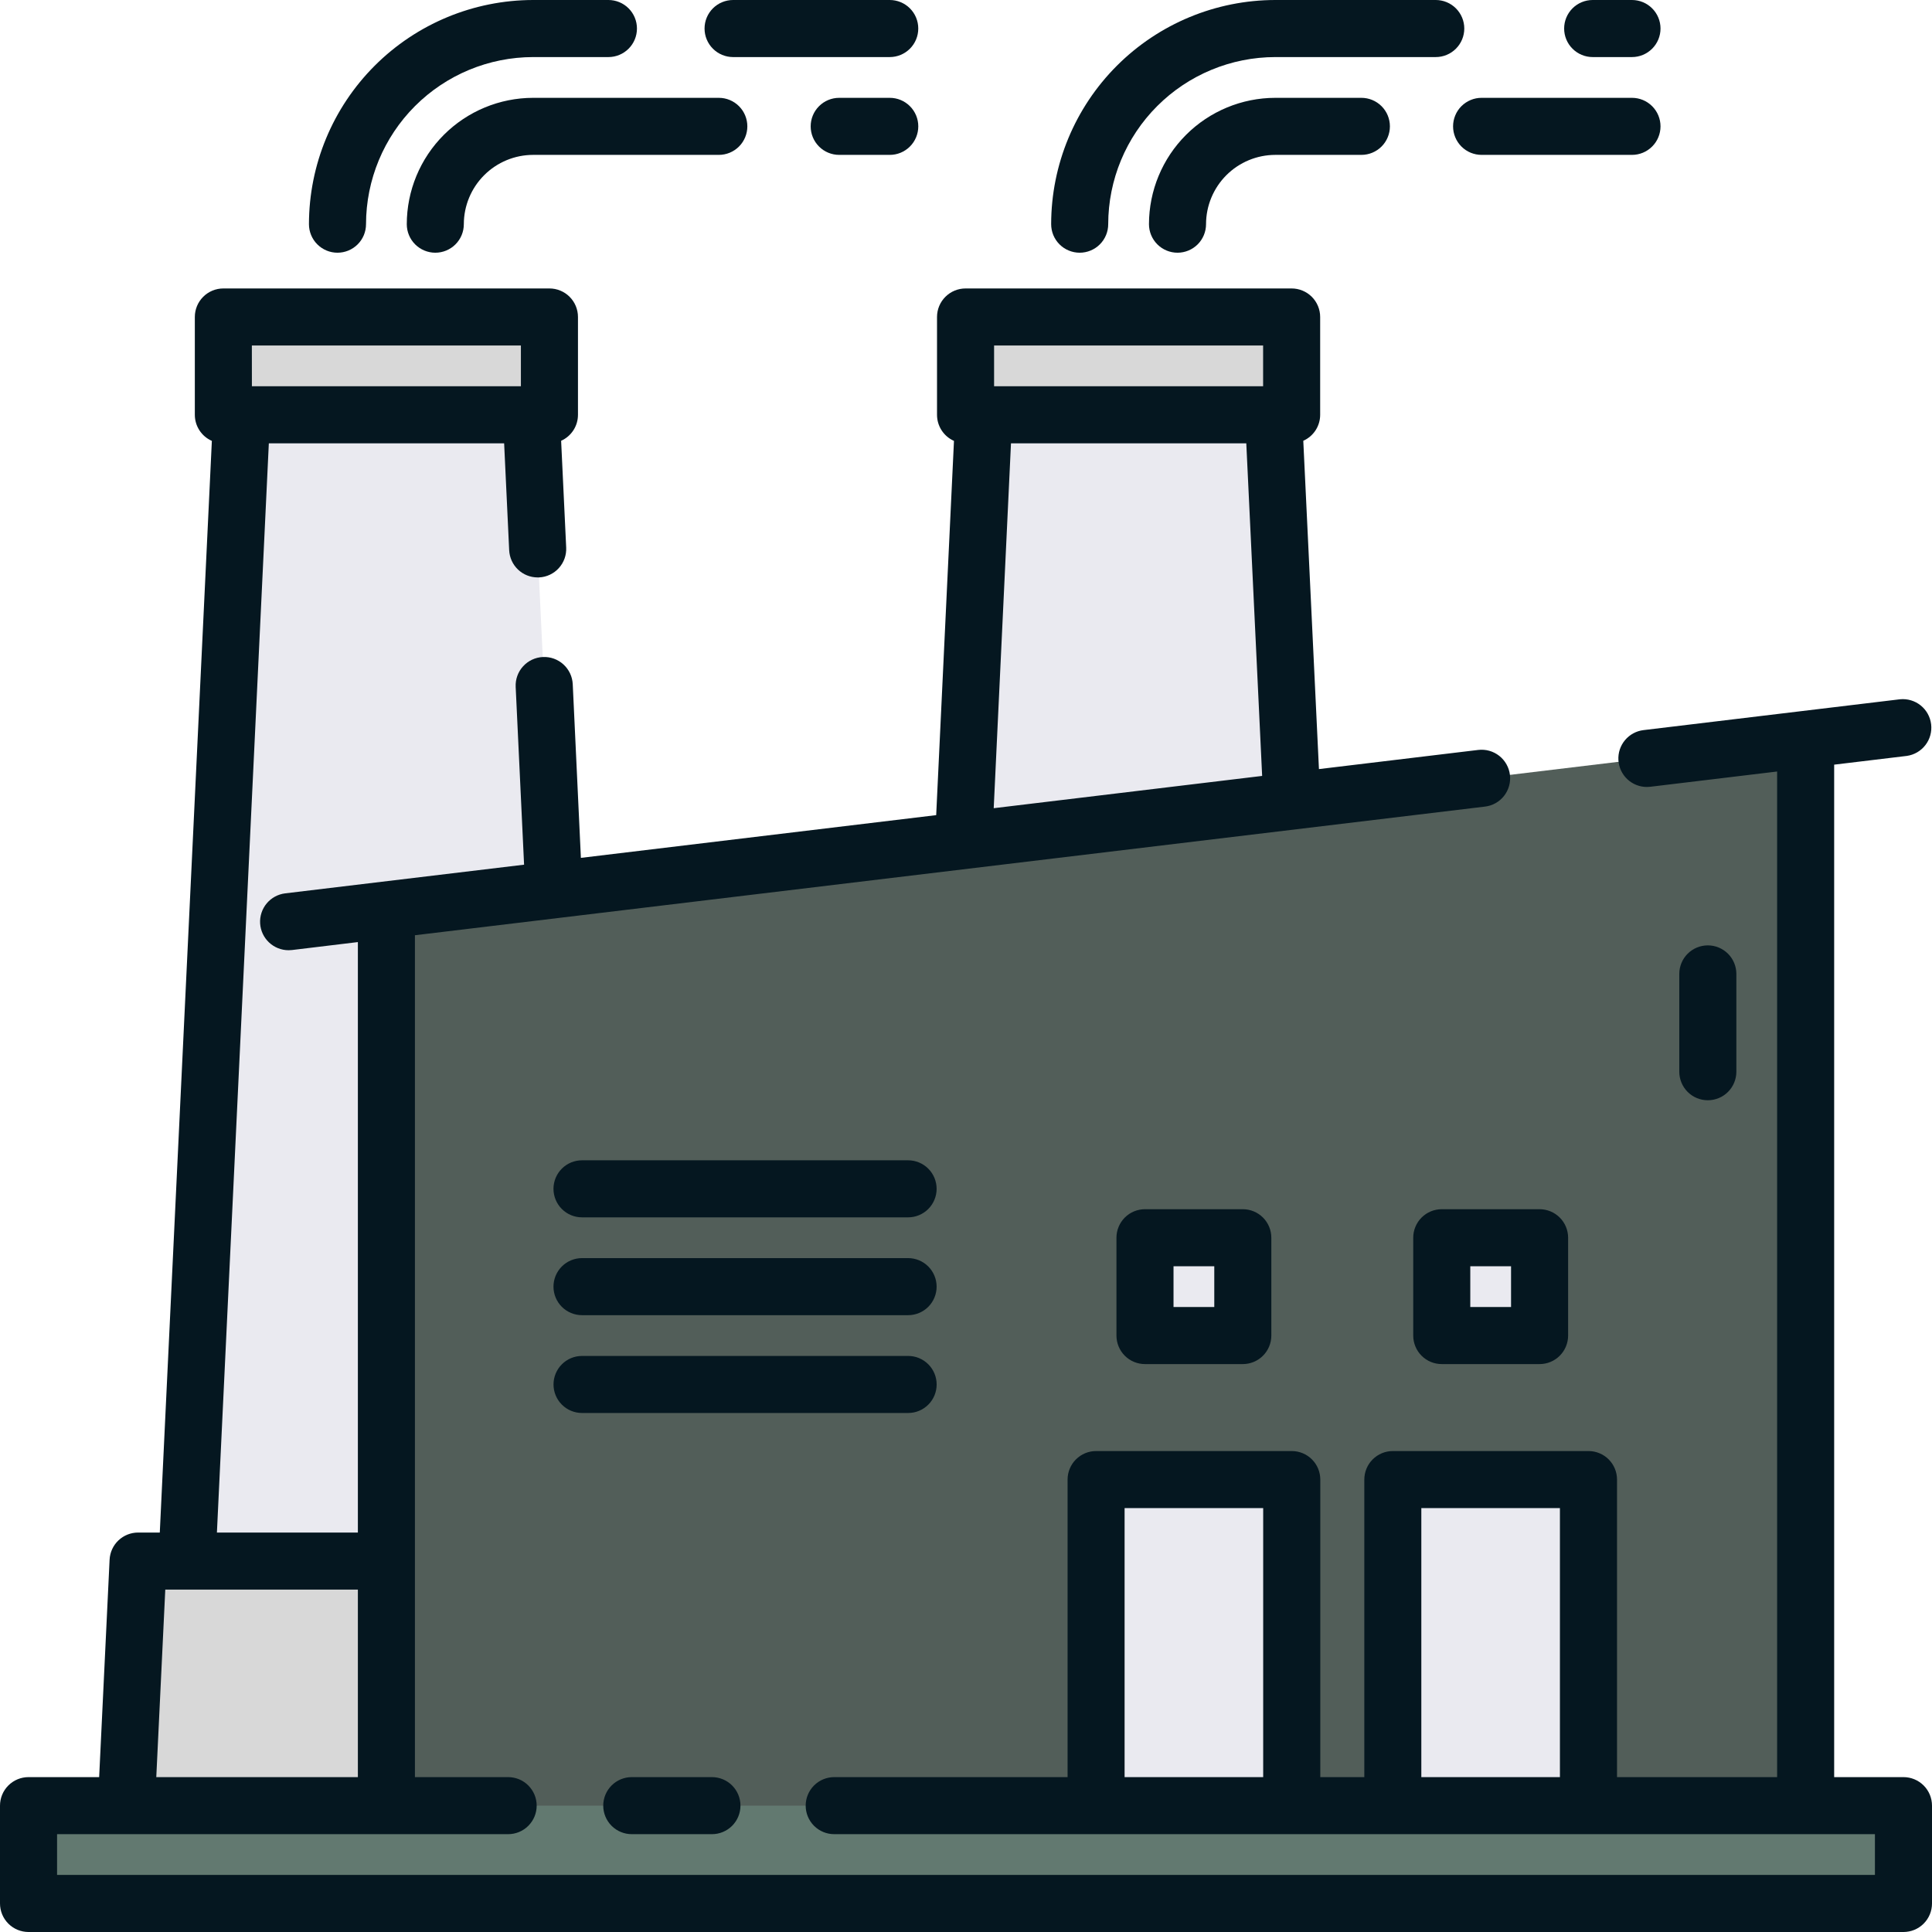
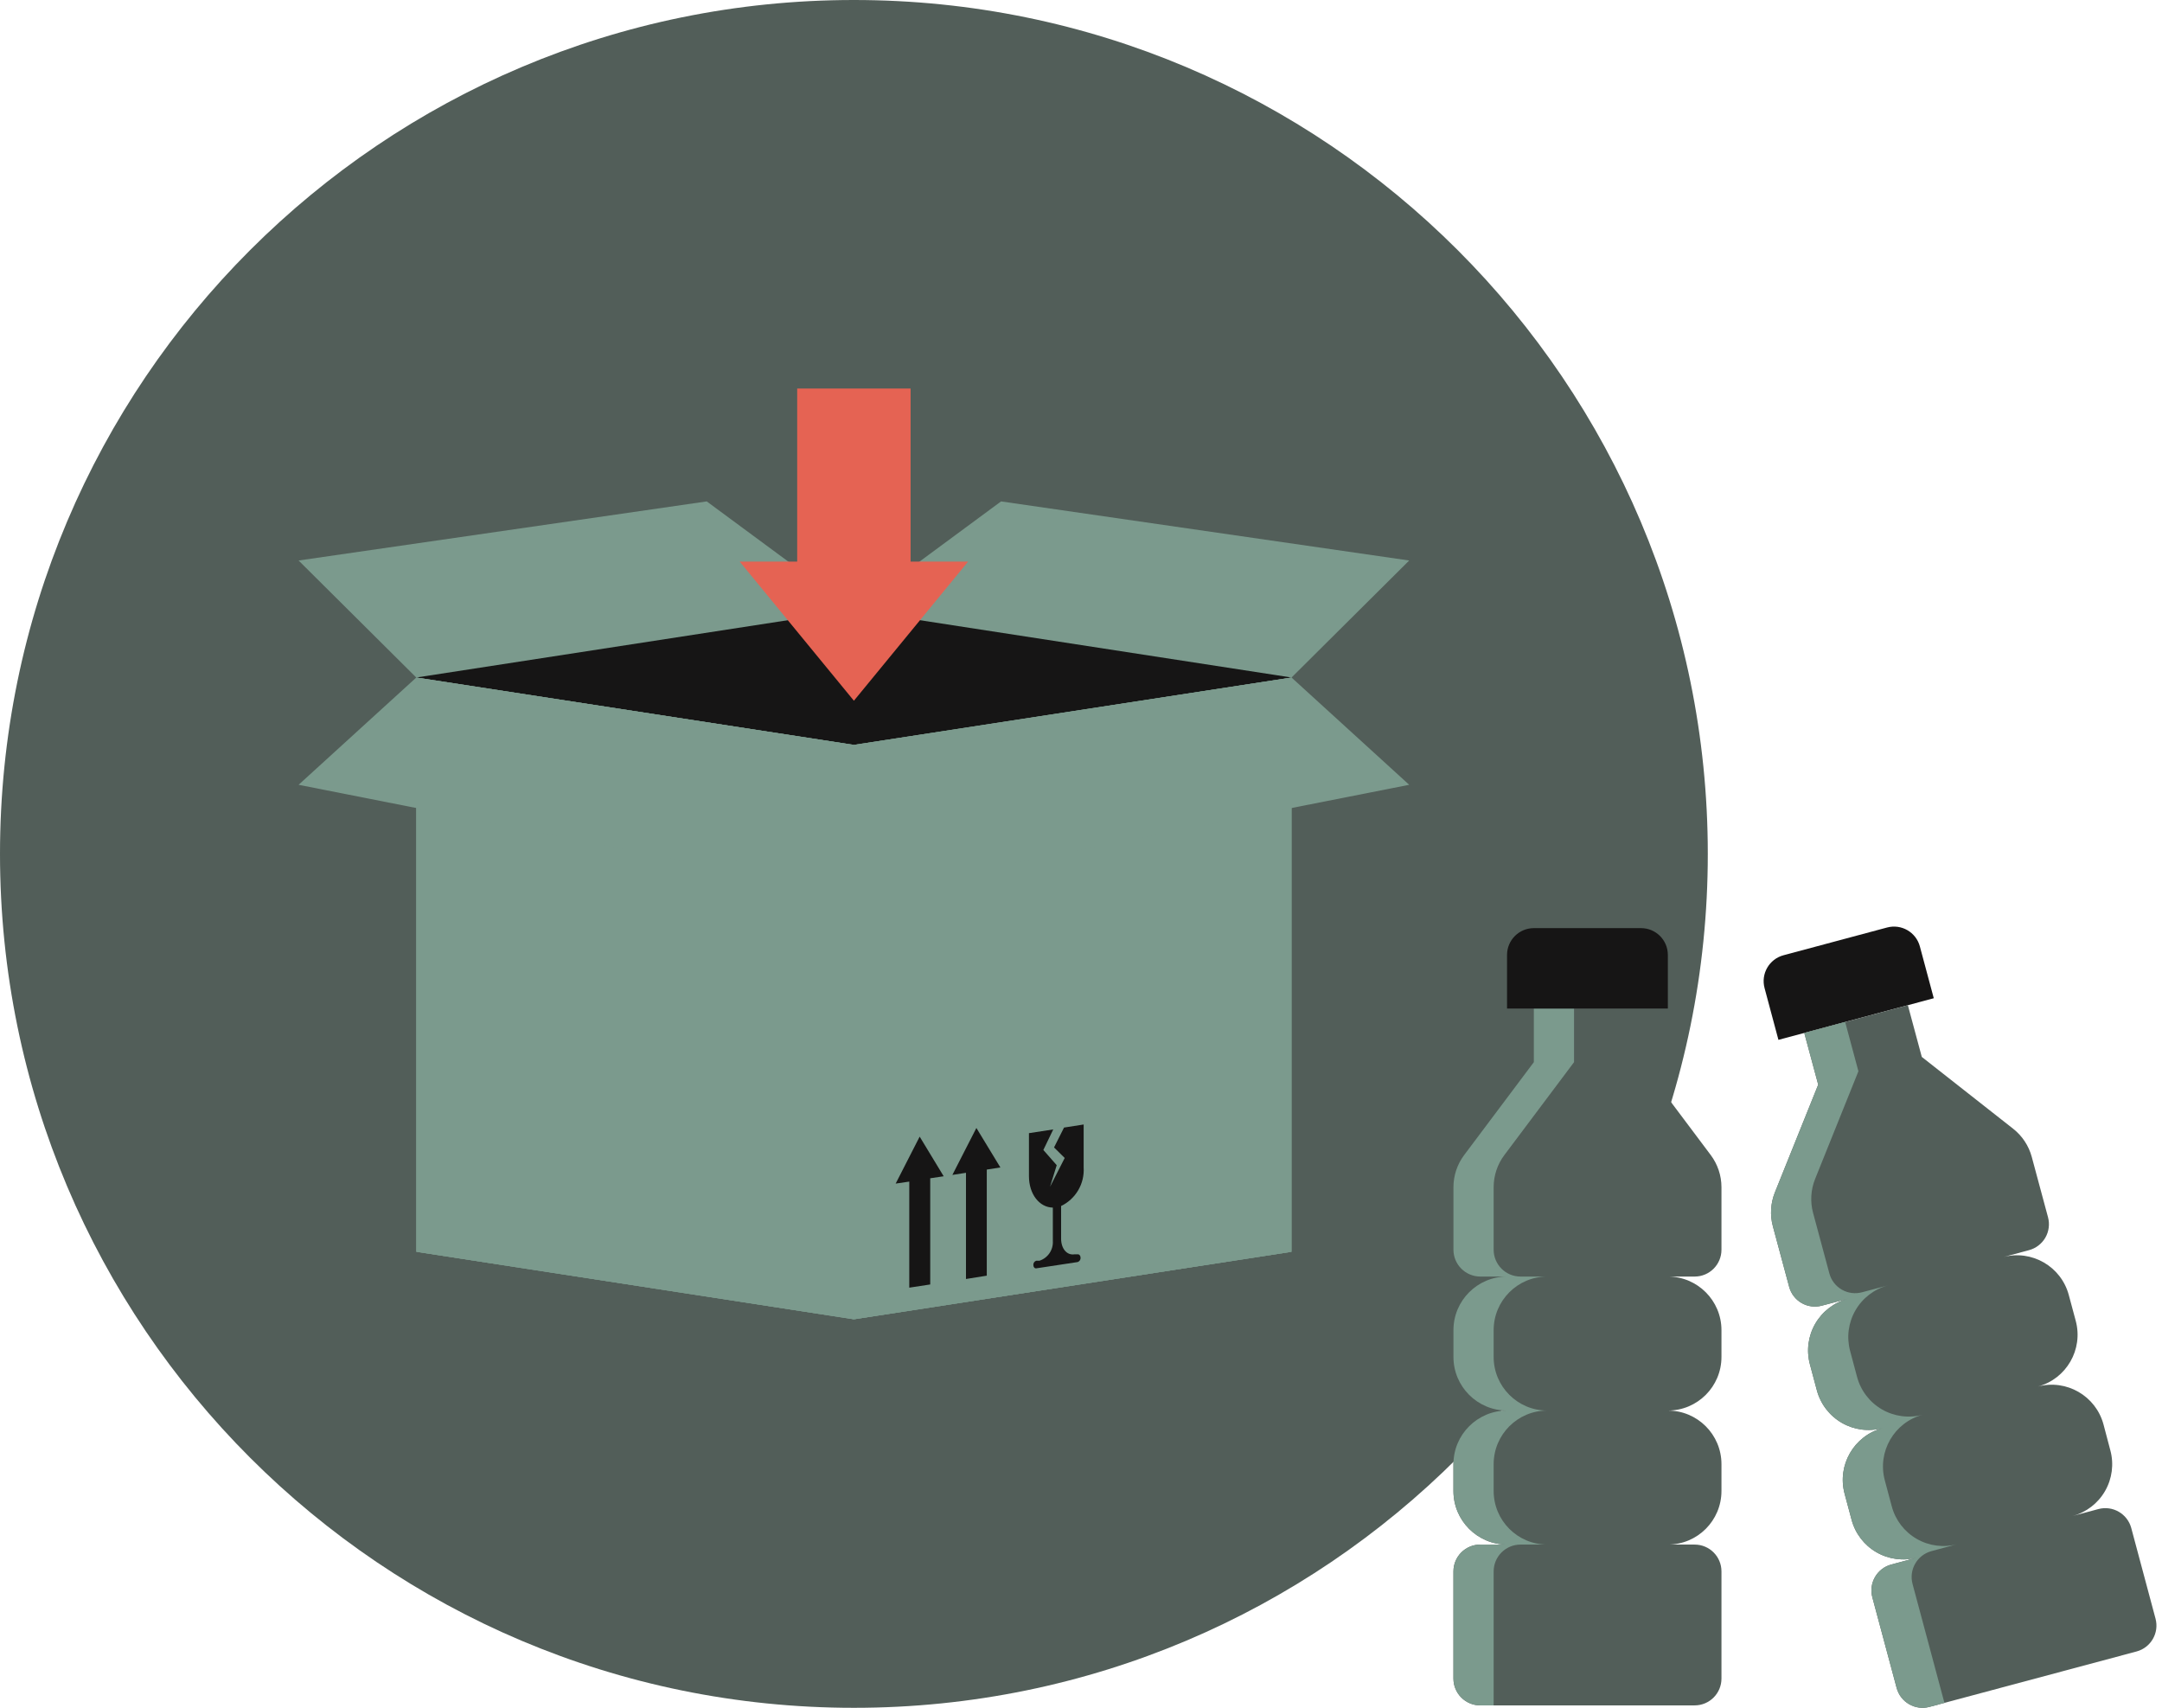
- <svg xmlns="http://www.w3.org/2000/svg" width="102" height="102" viewBox="0 0 102 102" fill="none">
-   <path d="M31.638 97.266H9.164L9.749 85L13.003 16.733H27.799L31.053 85L31.638 97.266Z" fill="#EAEAF0" />
-   <path d="M11.79 16.735H29.006V21.899H11.79V16.735Z" fill="#D8D8D8" />
-   <path d="M6.455 99.848L7.286 82.418H33.514L34.346 99.848H6.455Z" fill="#D8D8D8" />
-   <path d="M70.824 97.266H48.35L48.935 85L52.189 16.733H66.985L70.239 85L70.824 97.266Z" fill="#EAEAF0" />
-   <path d="M50.977 16.735H68.192V21.899H50.977V16.735Z" fill="#D8D8D8" />
-   <path d="M95.329 97.051H20.398V48.039L95.329 39.032V97.051Z" fill="#525E59" />
-   <path d="M1.506 95.329H100.494V100.494H1.506V95.329Z" fill="#627970" />
-   <path d="M57.867 78.114H68.196V95.329H57.867V78.114Z" fill="#EAEAF0" />
-   <path d="M60.45 65.346H65.614V70.511H60.45V65.346Z" fill="#EAEAF0" />
-   <path d="M76.118 65.346H81.283V70.511H76.118V65.346Z" fill="#EAEAF0" />
-   <path d="M73.536 78.114H83.865V95.329H73.536V78.114Z" fill="#EAEAF0" />
-   <path d="M28.145 5.165C26.377 5.167 24.682 5.871 23.431 7.121C22.181 8.372 21.478 10.067 21.476 11.835C21.476 12.235 21.634 12.618 21.917 12.901C22.2 13.183 22.583 13.342 22.982 13.342C23.382 13.342 23.765 13.183 24.047 12.901C24.33 12.618 24.488 12.235 24.488 11.835C24.489 10.866 24.875 9.936 25.561 9.25C26.247 8.564 27.177 8.178 28.147 8.177H37.95C38.349 8.177 38.733 8.019 39.015 7.736C39.297 7.454 39.456 7.07 39.456 6.671C39.456 6.271 39.297 5.888 39.015 5.606C38.733 5.323 38.349 5.165 37.95 5.165H28.145Z" fill="#051720" />
-   <path d="M46.974 5.165H44.306C43.906 5.165 43.523 5.323 43.241 5.606C42.958 5.888 42.8 6.271 42.8 6.671C42.8 7.07 42.958 7.454 43.241 7.736C43.523 8.019 43.906 8.177 44.306 8.177H46.974C47.374 8.177 47.757 8.019 48.039 7.736C48.322 7.454 48.481 7.07 48.481 6.671C48.481 6.271 48.322 5.888 48.039 5.606C47.757 5.323 47.374 5.165 46.974 5.165Z" fill="#051720" />
-   <path d="M38.703 3.013H46.974C47.374 3.013 47.757 2.854 48.039 2.571C48.322 2.289 48.48 1.906 48.48 1.506C48.48 1.107 48.322 0.724 48.039 0.441C47.757 0.159 47.374 0 46.974 0H38.703C38.304 0 37.92 0.159 37.638 0.441C37.355 0.724 37.197 1.107 37.197 1.506C37.197 1.906 37.355 2.289 37.638 2.571C37.92 2.854 38.304 3.013 38.703 3.013Z" fill="#051720" />
-   <path d="M17.816 13.342C18.014 13.342 18.21 13.303 18.393 13.228C18.576 13.152 18.743 13.041 18.883 12.901C19.023 12.761 19.134 12.595 19.21 12.412C19.285 12.229 19.324 12.033 19.324 11.835C19.327 9.497 20.257 7.254 21.91 5.6C23.564 3.946 25.806 3.016 28.145 3.013H32.122C32.522 3.013 32.905 2.854 33.187 2.571C33.47 2.289 33.628 1.906 33.628 1.506C33.628 1.107 33.47 0.724 33.187 0.441C32.905 0.159 32.522 0 32.122 0H28.145C25.008 0.004 22 1.252 19.781 3.471C17.563 5.69 16.315 8.698 16.311 11.835C16.311 12.033 16.35 12.229 16.426 12.412C16.501 12.594 16.612 12.76 16.752 12.9C16.892 13.04 17.058 13.151 17.24 13.227C17.423 13.303 17.618 13.342 17.816 13.342Z" fill="#051720" />
-   <path d="M67.331 5.165C65.563 5.167 63.867 5.87 62.616 7.121C61.366 8.371 60.662 10.067 60.66 11.835C60.66 12.235 60.819 12.618 61.102 12.901C61.384 13.183 61.767 13.342 62.167 13.342C62.566 13.342 62.949 13.183 63.232 12.901C63.514 12.618 63.673 12.235 63.673 11.835C63.674 10.866 64.06 9.936 64.745 9.25C65.431 8.564 66.361 8.178 67.331 8.177H71.873C72.273 8.177 72.656 8.019 72.939 7.736C73.221 7.454 73.38 7.07 73.38 6.671C73.38 6.271 73.221 5.888 72.939 5.606C72.656 5.323 72.273 5.165 71.873 5.165H67.331Z" fill="#051720" />
-   <path d="M76.715 6.671C76.715 6.869 76.754 7.065 76.83 7.247C76.905 7.43 77.016 7.596 77.156 7.736C77.296 7.876 77.462 7.987 77.645 8.063C77.828 8.138 78.024 8.177 78.222 8.177H86.16C86.56 8.177 86.943 8.019 87.225 7.736C87.508 7.454 87.667 7.07 87.667 6.671C87.667 6.271 87.508 5.888 87.225 5.606C86.943 5.323 86.56 5.165 86.16 5.165H78.222C78.024 5.164 77.828 5.203 77.645 5.279C77.462 5.355 77.296 5.466 77.156 5.605C77.016 5.745 76.905 5.911 76.83 6.094C76.754 6.277 76.715 6.473 76.715 6.671Z" fill="#051720" />
-   <path d="M84.085 3.013H86.16C86.56 3.013 86.943 2.854 87.225 2.571C87.508 2.289 87.667 1.906 87.667 1.506C87.667 1.107 87.508 0.724 87.225 0.441C86.943 0.159 86.56 0 86.16 0H84.085C83.686 0 83.302 0.159 83.02 0.441C82.737 0.724 82.579 1.107 82.579 1.506C82.579 1.906 82.737 2.289 83.02 2.571C83.302 2.854 83.686 3.013 84.085 3.013Z" fill="#051720" />
-   <path d="M57.002 13.342C57.402 13.342 57.785 13.183 58.067 12.901C58.35 12.618 58.508 12.235 58.508 11.835C58.511 9.496 59.441 7.254 61.095 5.6C62.749 3.946 64.992 3.015 67.331 3.013H75.8C76.2 3.013 76.583 2.854 76.865 2.571C77.148 2.289 77.307 1.906 77.307 1.506C77.307 1.107 77.148 0.724 76.865 0.441C76.583 0.159 76.2 0 75.8 0H67.331C64.193 0.003 61.185 1.251 58.966 3.47C56.747 5.689 55.499 8.698 55.496 11.835C55.496 12.033 55.535 12.229 55.61 12.412C55.686 12.595 55.797 12.761 55.937 12.901C56.077 13.041 56.243 13.152 56.426 13.227C56.608 13.303 56.804 13.342 57.002 13.342Z" fill="#051720" />
-   <path d="M91.671 56.582V51.417C91.671 51.018 91.512 50.635 91.23 50.352C90.947 50.07 90.564 49.911 90.165 49.911C89.765 49.911 89.382 50.07 89.099 50.352C88.817 50.635 88.658 51.018 88.658 51.417V56.582C88.658 56.981 88.817 57.365 89.099 57.647C89.382 57.93 89.765 58.088 90.165 58.088C90.564 58.088 90.947 57.93 91.23 57.647C91.512 57.365 91.671 56.981 91.671 56.582Z" fill="#051720" />
-   <path d="M100.494 93.823H96.835V40.37L100.674 39.908C101.063 39.852 101.415 39.646 101.654 39.334C101.894 39.022 102.001 38.628 101.954 38.237C101.907 37.847 101.71 37.49 101.403 37.243C101.096 36.997 100.705 36.88 100.314 36.918L86.771 38.546C86.39 38.591 86.04 38.78 85.793 39.075C85.546 39.369 85.421 39.747 85.444 40.131C85.467 40.515 85.635 40.875 85.915 41.139C86.195 41.402 86.565 41.549 86.95 41.548C87.01 41.548 87.071 41.544 87.131 41.537L93.823 40.732V93.823H85.371V78.114C85.371 77.714 85.212 77.331 84.93 77.049C84.647 76.766 84.264 76.608 83.865 76.608H73.535C73.338 76.608 73.142 76.646 72.959 76.722C72.776 76.798 72.61 76.909 72.47 77.049C72.33 77.189 72.219 77.355 72.144 77.537C72.068 77.72 72.029 77.916 72.029 78.114V93.823H69.705V78.114C69.705 77.714 69.546 77.331 69.264 77.049C68.981 76.766 68.598 76.608 68.199 76.608H57.87C57.672 76.608 57.476 76.646 57.293 76.722C57.11 76.798 56.944 76.909 56.804 77.049C56.664 77.189 56.553 77.355 56.478 77.537C56.402 77.72 56.363 77.916 56.363 78.114V93.823H44.042C43.643 93.823 43.26 93.981 42.977 94.264C42.695 94.546 42.536 94.93 42.536 95.329C42.536 95.729 42.695 96.112 42.977 96.394C43.26 96.677 43.643 96.835 44.042 96.835H98.987V98.987H3.013V96.835H26.827C27.227 96.835 27.61 96.677 27.892 96.394C28.175 96.112 28.334 95.729 28.334 95.329C28.334 94.93 28.175 94.546 27.892 94.264C27.61 93.981 27.227 93.823 26.827 93.823H21.906V49.376L78.401 42.584C78.598 42.561 78.788 42.499 78.96 42.402C79.132 42.305 79.284 42.175 79.406 42.019C79.528 41.864 79.619 41.685 79.672 41.495C79.725 41.304 79.741 41.105 79.717 40.909C79.694 40.712 79.631 40.523 79.534 40.35C79.437 40.178 79.307 40.026 79.152 39.904C78.996 39.782 78.818 39.692 78.628 39.638C78.437 39.585 78.238 39.57 78.042 39.593L69.634 40.604L68.807 23.271C69.073 23.153 69.298 22.961 69.456 22.717C69.614 22.474 69.698 22.19 69.698 21.899V16.735C69.698 16.335 69.539 15.953 69.257 15.67C68.974 15.388 68.591 15.229 68.192 15.229H50.977C50.577 15.229 50.194 15.387 49.912 15.67C49.629 15.952 49.47 16.335 49.47 16.735V21.899C49.47 22.191 49.554 22.476 49.713 22.721C49.872 22.965 50.098 23.159 50.365 23.277L49.426 43.035L30.668 45.291L30.238 36.122C30.228 35.924 30.18 35.73 30.096 35.551C30.011 35.372 29.892 35.211 29.746 35.078C29.599 34.944 29.428 34.841 29.242 34.774C29.055 34.707 28.858 34.678 28.66 34.687C28.462 34.696 28.268 34.745 28.089 34.829C27.91 34.913 27.749 35.032 27.616 35.179C27.482 35.325 27.379 35.496 27.312 35.683C27.245 35.869 27.216 36.067 27.225 36.265L27.669 45.651L15.054 47.165C14.674 47.212 14.325 47.402 14.08 47.696C13.835 47.99 13.711 48.367 13.733 48.75C13.756 49.132 13.924 49.492 14.202 49.755C14.48 50.018 14.849 50.166 15.232 50.167C15.293 50.167 15.353 50.163 15.414 50.157L18.894 49.737V80.911H11.452L14.193 23.406H26.616L26.882 29.051C26.901 29.437 27.067 29.802 27.347 30.069C27.628 30.337 28 30.485 28.387 30.485H28.458C28.858 30.467 29.233 30.29 29.502 29.994C29.771 29.699 29.911 29.309 29.892 28.91L29.625 23.271C29.89 23.153 30.114 22.96 30.272 22.717C30.43 22.474 30.514 22.19 30.514 21.899V16.735C30.514 16.335 30.355 15.952 30.073 15.67C29.79 15.387 29.407 15.229 29.008 15.229H11.792C11.393 15.229 11.01 15.387 10.727 15.67C10.445 15.952 10.286 16.335 10.286 16.735V21.899C10.286 22.192 10.371 22.477 10.531 22.722C10.69 22.966 10.917 23.159 11.185 23.277L8.436 80.911H7.291C6.904 80.911 6.532 81.06 6.251 81.327C5.971 81.594 5.805 81.959 5.786 82.345L5.235 93.823H1.506C1.308 93.823 1.113 93.862 0.93 93.937C0.747 94.013 0.581 94.124 0.441 94.264C0.301 94.404 0.19 94.57 0.114 94.753C0.039 94.935 -0 95.131 2.46235e-07 95.329V100.494C-0 100.692 0.039 100.887 0.114 101.07C0.19 101.253 0.301 101.419 0.441 101.559C0.581 101.699 0.747 101.81 0.93 101.886C1.113 101.961 1.308 102 1.506 102H100.494C100.692 102 100.887 101.961 101.07 101.886C101.253 101.81 101.419 101.699 101.559 101.559C101.699 101.419 101.81 101.253 101.886 101.07C101.961 100.887 102 100.692 102 100.494V95.329C102 95.131 101.961 94.935 101.886 94.753C101.81 94.57 101.699 94.404 101.559 94.264C101.419 94.124 101.253 94.013 101.07 93.937C100.887 93.862 100.692 93.823 100.494 93.823ZM59.373 93.823V79.62H66.69V93.823H59.373ZM75.039 93.823V79.62H82.356V93.823H75.039ZM52.483 18.241H66.686V20.393H52.483V18.241ZM53.375 23.406H65.798L66.635 40.965L52.463 42.669L53.375 23.406ZM13.297 18.241H27.501V20.393H13.299L13.297 18.241ZM8.726 83.924H18.894V93.823H8.251L8.726 83.924Z" fill="#051720" />
-   <path d="M33.354 93.823C32.955 93.823 32.572 93.981 32.289 94.264C32.007 94.546 31.848 94.93 31.848 95.329C31.848 95.729 32.007 96.112 32.289 96.394C32.572 96.677 32.955 96.835 33.354 96.835H37.587C37.986 96.835 38.369 96.677 38.652 96.394C38.934 96.112 39.093 95.729 39.093 95.329C39.093 94.93 38.934 94.546 38.652 94.264C38.369 93.981 37.986 93.823 37.587 93.823H33.354Z" fill="#051720" />
-   <path d="M49.45 73.093C49.451 72.895 49.412 72.699 49.336 72.516C49.26 72.334 49.15 72.168 49.01 72.028C48.87 71.888 48.704 71.777 48.521 71.701C48.338 71.625 48.142 71.587 47.944 71.587H30.729C30.329 71.587 29.946 71.745 29.664 72.028C29.381 72.31 29.223 72.694 29.223 73.093C29.223 73.493 29.381 73.876 29.664 74.158C29.946 74.441 30.329 74.599 30.729 74.599H47.944C48.142 74.599 48.338 74.561 48.521 74.485C48.704 74.409 48.87 74.298 49.01 74.158C49.15 74.019 49.26 73.852 49.336 73.67C49.412 73.487 49.451 73.291 49.45 73.093Z" fill="#051720" />
-   <path d="M47.943 61.258H30.727C30.328 61.258 29.945 61.416 29.662 61.699C29.38 61.981 29.221 62.364 29.221 62.764C29.221 63.163 29.38 63.547 29.662 63.829C29.945 64.112 30.328 64.27 30.727 64.27H47.943C48.342 64.27 48.725 64.112 49.008 63.829C49.29 63.547 49.449 63.163 49.449 62.764C49.449 62.364 49.29 61.981 49.008 61.699C48.725 61.416 48.342 61.258 47.943 61.258Z" fill="#051720" />
-   <path d="M47.943 66.422H30.727C30.328 66.422 29.945 66.581 29.662 66.863C29.38 67.146 29.221 67.529 29.221 67.929C29.221 68.328 29.38 68.711 29.662 68.994C29.945 69.276 30.328 69.435 30.727 69.435H47.943C48.342 69.435 48.725 69.276 49.008 68.994C49.29 68.711 49.449 68.328 49.449 67.929C49.449 67.529 49.29 67.146 49.008 66.863C48.725 66.581 48.342 66.422 47.943 66.422Z" fill="#051720" />
-   <path d="M60.449 63.84C60.252 63.84 60.056 63.879 59.873 63.954C59.69 64.03 59.524 64.141 59.384 64.281C59.244 64.421 59.133 64.587 59.058 64.77C58.982 64.953 58.943 65.148 58.943 65.346V70.511C58.943 70.709 58.982 70.905 59.058 71.087C59.133 71.27 59.244 71.436 59.384 71.576C59.524 71.716 59.69 71.827 59.873 71.903C60.056 71.978 60.252 72.017 60.449 72.017H65.614C66.013 72.017 66.397 71.859 66.679 71.576C66.962 71.293 67.12 70.91 67.12 70.511V65.346C67.12 64.947 66.962 64.564 66.679 64.281C66.397 63.999 66.013 63.84 65.614 63.84H60.449ZM64.108 69.004H61.956V66.853H64.108V69.004Z" fill="#051720" />
-   <path d="M76.118 63.84C75.92 63.84 75.724 63.879 75.541 63.954C75.358 64.03 75.192 64.141 75.052 64.281C74.912 64.421 74.802 64.587 74.726 64.77C74.65 64.953 74.611 65.148 74.612 65.346V70.511C74.611 70.709 74.65 70.905 74.726 71.087C74.802 71.27 74.912 71.436 75.052 71.576C75.192 71.716 75.358 71.827 75.541 71.903C75.724 71.978 75.92 72.017 76.118 72.017H81.282C81.682 72.017 82.065 71.859 82.347 71.576C82.63 71.293 82.789 70.91 82.789 70.511V65.346C82.789 64.947 82.63 64.564 82.347 64.281C82.065 63.999 81.682 63.84 81.282 63.84H76.118ZM79.776 69.004H77.624V66.853H79.776V69.004Z" fill="#051720" />
+ <svg xmlns="http://www.w3.org/2000/svg" width="119" height="94" viewBox="0 0 119 94" fill="none">
+   <path d="M47 94C72.957 94 94 72.957 94 47C94 21.043 72.957 0 47 0C21.043 0 0 21.043 0 47C0 72.957 21.043 94 47 94Z" fill="#525E59" />
+   <path d="M47 33.576L38.9 27.598L16.435 30.851L22.913 37.292L40.582 38.026L47 33.576Z" fill="#7B9A8D" />
+   <path d="M47 33.576L55.1 27.598L77.565 30.851L71.088 37.292L54.865 38.026L47 33.576Z" fill="#7B9A8D" />
+   <path d="M22.913 37.292V68.899L47 72.615L71.088 68.899V37.292H22.913Z" fill="#7B9A8D" />
+   <path d="M47 33.576L22.913 37.291L47 41L71.088 37.291L47 33.576Z" fill="#161515" />
+   <path d="M47 65.191L22.913 68.899L47 72.615L71.088 68.899L47 65.191Z" fill="#7B9A8D" />
+   <path d="M71.088 37.292V68.899L47 72.615V41L71.088 37.292Z" fill="#7B9A8D" />
+   <path d="M22.913 37.292V68.899L47 72.615V41L22.913 37.292Z" fill="#7B9A8D" />
+   <path d="M71.088 37.292L77.565 43.196L53.999 47.845L47 41L71.088 37.292Z" fill="#7B9A8D" />
+   <path d="M22.913 37.292L16.435 43.196L40.001 47.845L47 41L22.913 37.292Z" fill="#7B9A8D" />
+   <path d="M51.942 64.743L50.62 62.561L49.299 65.146L50.048 65.036V70.874L51.201 70.698V64.853L51.942 64.743Z" fill="#161515" />
+   <path d="M55.063 64.258L53.742 62.084L52.42 64.669L53.169 64.552V70.397L54.314 70.214V64.375L55.063 64.258Z" fill="#161515" />
+   <path d="M59.646 64.258V61.893L58.566 62.062L58.016 63.156L58.603 63.736L57.795 65.323L58.163 64.133L57.428 63.296L57.972 62.165L56.635 62.37V64.735C56.635 65.727 57.208 66.454 57.95 66.468V68.297C57.966 68.535 57.903 68.772 57.77 68.97C57.637 69.168 57.442 69.317 57.215 69.391H57.039C56.989 69.406 56.946 69.438 56.917 69.48C56.887 69.523 56.873 69.574 56.877 69.626C56.877 69.744 56.951 69.824 57.039 69.81L59.316 69.465C59.364 69.449 59.407 69.417 59.436 69.374C59.465 69.332 59.48 69.281 59.477 69.23C59.477 69.112 59.404 69.031 59.316 69.039H59.139C58.721 69.105 58.405 68.723 58.405 68.179V66.38C58.799 66.19 59.128 65.886 59.349 65.508C59.57 65.13 59.673 64.695 59.646 64.258Z" fill="#161515" />
+   <path d="M50.121 30.91V21.385H43.879V30.91H40.714L47 38.569L53.286 30.91H50.121Z" fill="#E56353" />
+   <path d="M94.752 68.788V65.345C94.752 64.707 94.545 64.085 94.162 63.575L90.326 58.462V55.511H84.425V58.462L80.59 63.575C80.207 64.085 80 64.707 80 65.345V68.788C80 69.602 80.66 70.263 81.475 70.263H82.95C81.321 70.263 80 71.584 80 73.213V74.688C80 76.318 81.321 77.639 82.95 77.639C81.321 77.639 80 78.959 80 80.589V82.064C80 83.694 81.321 85.015 82.95 85.015H81.475C80.66 85.015 80 85.675 80 86.49V92.39C80 93.205 80.66 93.866 81.475 93.866H93.277C94.091 93.866 94.752 93.205 94.752 92.39V86.49C94.752 85.675 94.091 85.015 93.277 85.015H91.801C93.431 85.015 94.752 83.694 94.752 82.064V80.589C94.752 78.959 93.431 77.639 91.801 77.639C93.431 77.639 94.752 76.318 94.752 74.688V73.213C94.752 71.584 93.431 70.263 91.801 70.263H93.277C94.091 70.263 94.752 69.602 94.752 68.788Z" fill="#525E59" />
+   <path d="M82.213 65.345V68.788C82.215 69.601 82.874 70.26 83.688 70.263H85.163C83.534 70.263 82.213 71.584 82.213 73.213V74.688C82.213 76.318 83.534 77.639 85.163 77.639C83.534 77.639 82.213 78.959 82.213 80.589V82.064C82.213 83.694 83.534 85.015 85.163 85.015H83.688C82.874 85.017 82.215 85.676 82.213 86.49V93.866H81.475C80.66 93.866 80 93.205 80 92.39V86.49C80.002 85.676 80.662 85.017 81.475 85.015H82.95C81.321 85.015 80 83.694 80 82.064V80.589C80 78.959 81.321 77.639 82.95 77.639C81.321 77.639 80 76.318 80 74.688V73.213C80 71.584 81.321 70.263 82.95 70.263H81.475C80.662 70.26 80.002 69.601 80 68.788V65.345C80 64.707 80.207 64.085 80.59 63.575L84.425 58.462V55.511H86.638V58.462L82.803 63.575C82.42 64.085 82.213 64.707 82.213 65.345Z" fill="#7B9A8D" />
+   <path d="M91.801 55.511V52.561C91.801 51.746 91.141 51.085 90.326 51.085H84.425C83.611 51.085 82.95 51.746 82.95 52.561V55.511H91.801Z" fill="#161515" />
+   <path d="M105.673 52.093C105.462 51.307 104.654 50.84 103.867 51.051L98.167 52.578C97.38 52.788 96.913 53.597 97.124 54.385L97.888 57.235L106.438 54.944L105.673 52.093Z" fill="#161515" />
+   <path d="M117.601 90.898L106.2 93.949C105.413 94.159 104.605 93.693 104.394 92.906L103.057 87.921C102.846 87.134 103.311 86.326 104.097 86.113L105.521 85.73C104.766 85.934 103.962 85.829 103.285 85.439C102.608 85.049 102.115 84.405 101.914 83.65L101.53 82.219C101.108 80.644 102.043 79.026 103.618 78.605C102.862 78.81 102.057 78.706 101.378 78.316C100.7 77.925 100.205 77.281 100.003 76.525L99.62 75.094C99.417 74.339 99.523 73.534 99.915 72.857C100.307 72.181 100.951 71.688 101.707 71.487L100.284 71.863C99.906 71.967 99.502 71.916 99.163 71.72C98.824 71.525 98.576 71.202 98.477 70.823L97.582 67.498C97.416 66.879 97.455 66.224 97.693 65.63L100.077 59.7L99.31 56.853L105.012 55.327L105.779 58.174L110.806 62.126C111.306 62.519 111.665 63.062 111.831 63.675L112.727 67.002C112.828 67.381 112.774 67.784 112.578 68.124C112.381 68.462 112.058 68.709 111.679 68.81L110.256 69.193C111.83 68.771 113.449 69.706 113.87 71.281L114.253 72.704C114.673 74.278 113.739 75.894 112.166 76.318C113.741 75.896 115.359 76.831 115.781 78.406L116.157 79.829C116.361 80.584 116.256 81.39 115.866 82.067C115.476 82.746 114.832 83.24 114.077 83.443L115.5 83.06C116.286 82.851 117.093 83.315 117.307 84.1L118.644 89.092C118.854 89.879 118.388 90.687 117.601 90.898Z" fill="#525E59" />
+   <path d="M105.27 87.183C105.059 86.397 105.524 85.588 106.31 85.376L107.733 84.992C106.979 85.196 106.175 85.092 105.498 84.701C104.821 84.311 104.327 83.667 104.126 82.912L103.743 81.481C103.321 79.907 104.256 78.288 105.83 77.867C105.075 78.072 104.269 77.968 103.591 77.578C102.913 77.188 102.418 76.543 102.216 75.787L101.833 74.356C101.63 73.601 101.736 72.796 102.128 72.12C102.519 71.443 103.164 70.95 103.92 70.749L102.496 71.126C102.119 71.229 101.715 71.178 101.376 70.983C101.036 70.787 100.789 70.464 100.69 70.085L99.795 66.76C99.629 66.142 99.668 65.487 99.906 64.893L102.29 58.963L101.56 56.248L99.31 56.853L100.077 59.7L97.693 65.63C97.455 66.224 97.416 66.879 97.582 67.497L98.477 70.823C98.576 71.202 98.824 71.525 99.163 71.72C99.502 71.916 99.906 71.967 100.284 71.863L101.707 71.487C100.951 71.687 100.307 72.18 99.915 72.857C99.523 73.534 99.417 74.338 99.62 75.094L100.003 76.525C100.205 77.281 100.7 77.925 101.378 78.316C102.057 78.706 102.862 78.81 103.618 78.605C102.043 79.026 101.108 80.644 101.53 82.219L101.914 83.65C102.115 84.405 102.608 85.049 103.285 85.439C103.962 85.829 104.766 85.934 105.521 85.73L104.097 86.113C103.311 86.325 102.846 87.134 103.057 87.921L104.394 92.906C104.604 93.693 105.413 94.16 106.2 93.949L107.033 93.728L106.989 93.595L105.27 87.183Z" fill="#7B9A8D" />
</svg>
